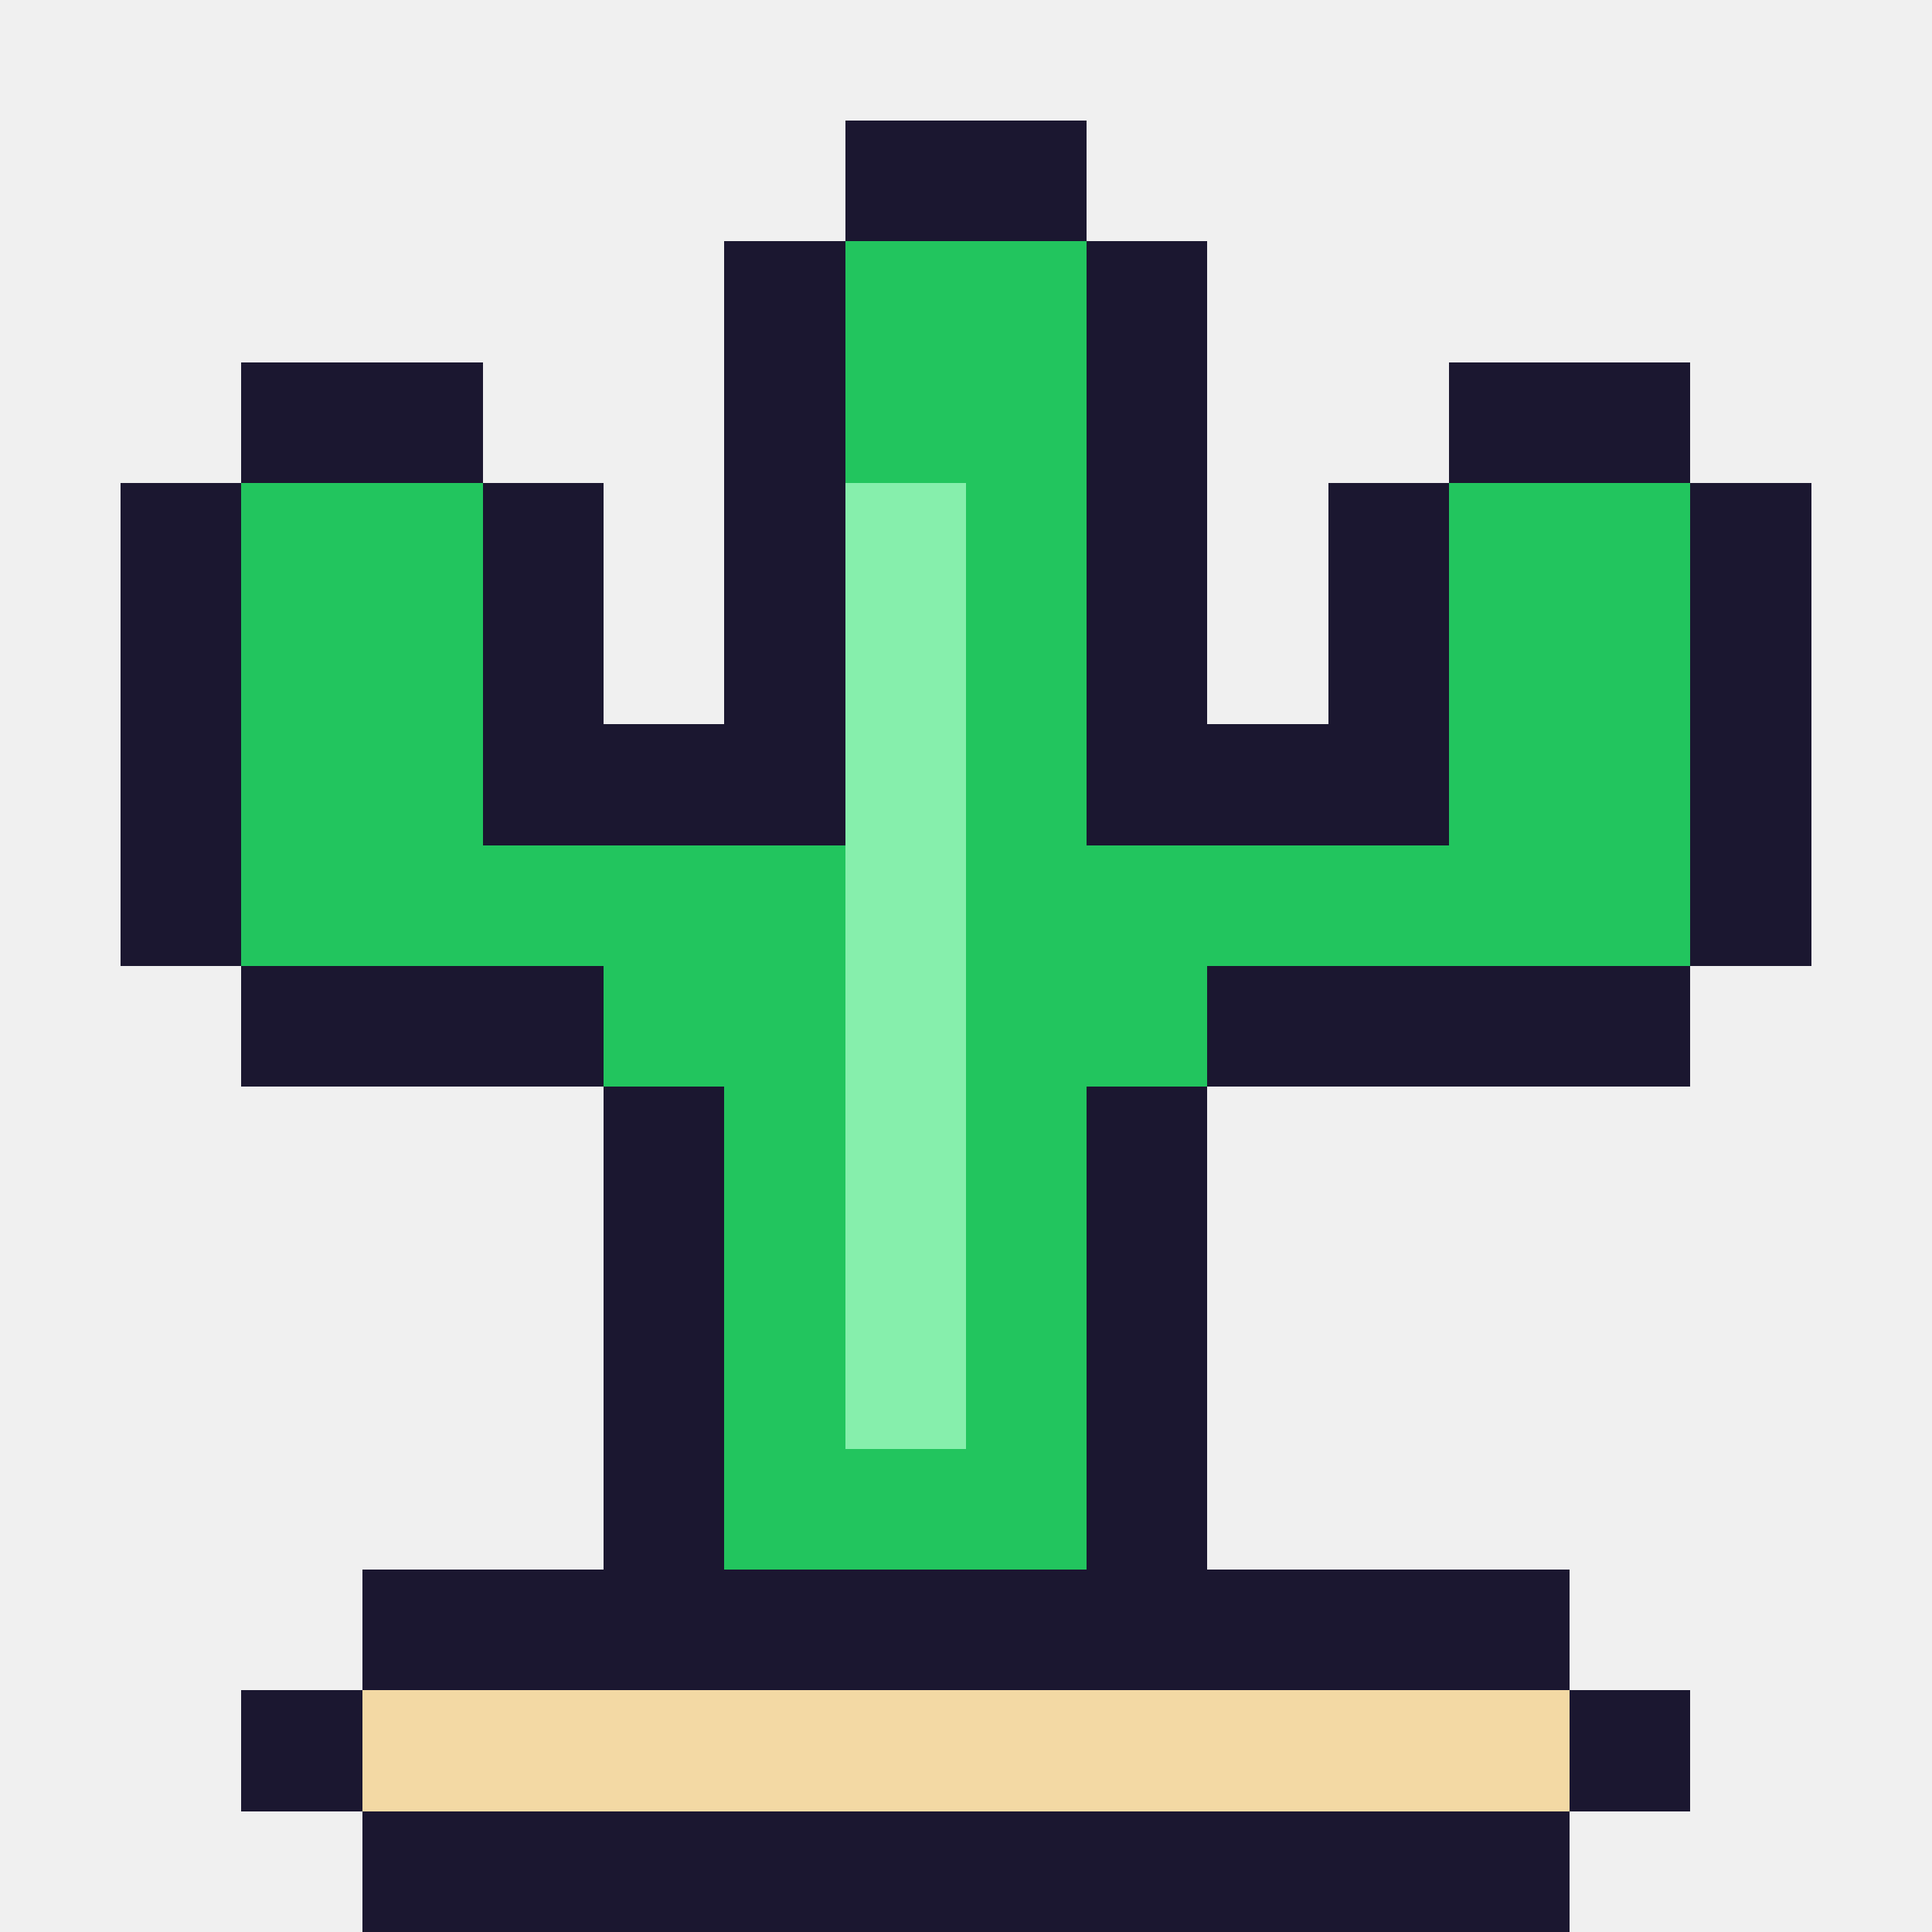
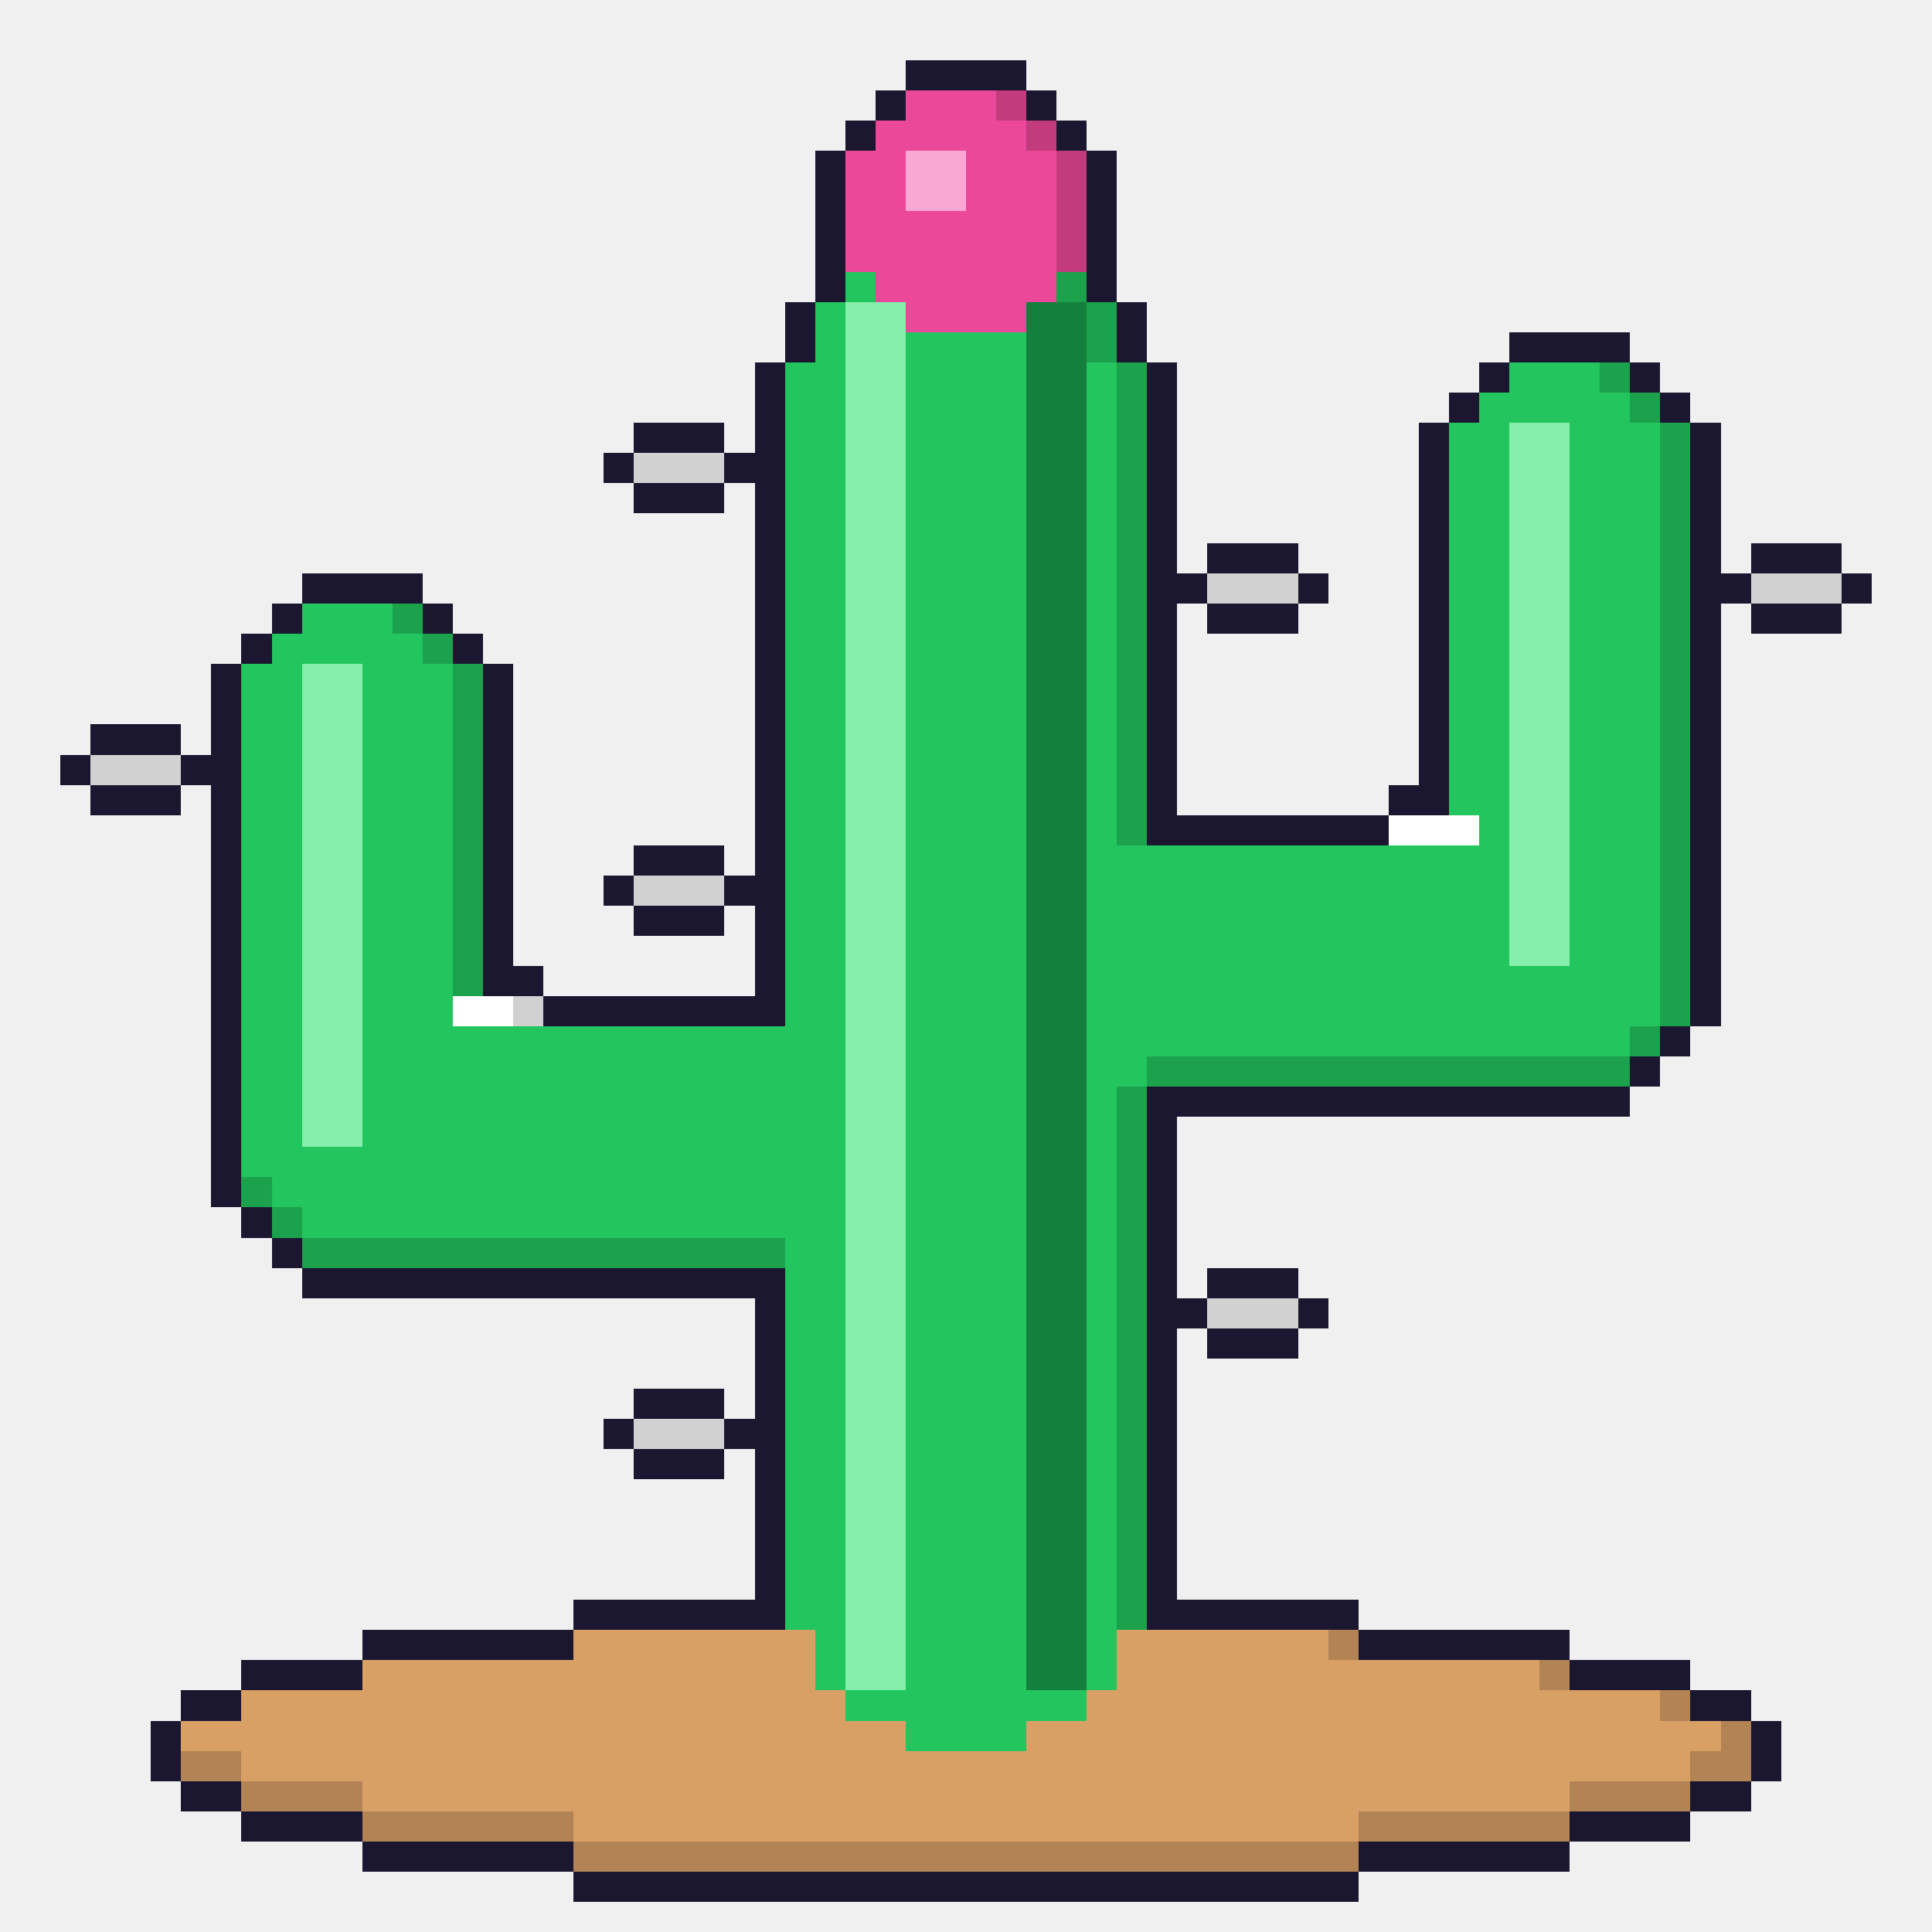
- <svg xmlns="http://www.w3.org/2000/svg" viewBox="0 0 16 16" shape-rendering="crispEdges">
-   <rect x="7" y="1" width="2" height="1" fill="#1b1730" />
-   <rect x="6" y="2" width="1" height="1" fill="#1b1730" />
-   <rect x="7" y="2" width="2" height="1" fill="#22c55e" />
-   <rect x="9" y="2" width="1" height="1" fill="#1b1730" />
-   <rect x="2" y="3" width="2" height="1" fill="#1b1730" />
-   <rect x="6" y="3" width="1" height="1" fill="#1b1730" />
-   <rect x="7" y="3" width="2" height="1" fill="#22c55e" />
-   <rect x="9" y="3" width="1" height="1" fill="#1b1730" />
-   <rect x="12" y="3" width="2" height="1" fill="#1b1730" />
-   <rect x="1" y="4" width="1" height="1" fill="#1b1730" />
-   <rect x="2" y="4" width="2" height="1" fill="#22c55e" />
-   <rect x="4" y="4" width="1" height="1" fill="#1b1730" />
-   <rect x="6" y="4" width="1" height="1" fill="#1b1730" />
-   <rect x="7" y="4" width="1" height="1" fill="#86efac" />
-   <rect x="8" y="4" width="1" height="1" fill="#22c55e" />
-   <rect x="9" y="4" width="1" height="1" fill="#1b1730" />
-   <rect x="11" y="4" width="1" height="1" fill="#1b1730" />
-   <rect x="12" y="4" width="2" height="1" fill="#22c55e" />
-   <rect x="14" y="4" width="1" height="1" fill="#1b1730" />
-   <rect x="1" y="5" width="1" height="1" fill="#1b1730" />
-   <rect x="2" y="5" width="2" height="1" fill="#22c55e" />
-   <rect x="4" y="5" width="1" height="1" fill="#1b1730" />
-   <rect x="6" y="5" width="1" height="1" fill="#1b1730" />
-   <rect x="7" y="5" width="1" height="1" fill="#86efac" />
-   <rect x="8" y="5" width="1" height="1" fill="#22c55e" />
-   <rect x="9" y="5" width="1" height="1" fill="#1b1730" />
-   <rect x="11" y="5" width="1" height="1" fill="#1b1730" />
-   <rect x="12" y="5" width="2" height="1" fill="#22c55e" />
-   <rect x="14" y="5" width="1" height="1" fill="#1b1730" />
-   <rect x="1" y="6" width="1" height="1" fill="#1b1730" />
-   <rect x="2" y="6" width="2" height="1" fill="#22c55e" />
-   <rect x="4" y="6" width="3" height="1" fill="#1b1730" />
-   <rect x="7" y="6" width="1" height="1" fill="#86efac" />
-   <rect x="8" y="6" width="1" height="1" fill="#22c55e" />
-   <rect x="9" y="6" width="3" height="1" fill="#1b1730" />
-   <rect x="12" y="6" width="2" height="1" fill="#22c55e" />
-   <rect x="14" y="6" width="1" height="1" fill="#1b1730" />
-   <rect x="1" y="7" width="1" height="1" fill="#1b1730" />
-   <rect x="2" y="7" width="5" height="1" fill="#22c55e" />
-   <rect x="7" y="7" width="1" height="1" fill="#86efac" />
-   <rect x="8" y="7" width="6" height="1" fill="#22c55e" />
-   <rect x="14" y="7" width="1" height="1" fill="#1b1730" />
-   <rect x="2" y="8" width="3" height="1" fill="#1b1730" />
-   <rect x="5" y="8" width="2" height="1" fill="#22c55e" />
-   <rect x="7" y="8" width="1" height="1" fill="#86efac" />
-   <rect x="8" y="8" width="2" height="1" fill="#22c55e" />
-   <rect x="10" y="8" width="4" height="1" fill="#1b1730" />
-   <rect x="5" y="9" width="1" height="1" fill="#1b1730" />
-   <rect x="6" y="9" width="1" height="1" fill="#22c55e" />
-   <rect x="7" y="9" width="1" height="1" fill="#86efac" />
-   <rect x="8" y="9" width="1" height="1" fill="#22c55e" />
-   <rect x="9" y="9" width="1" height="1" fill="#1b1730" />
-   <rect x="5" y="10" width="1" height="1" fill="#1b1730" />
-   <rect x="6" y="10" width="1" height="1" fill="#22c55e" />
-   <rect x="7" y="10" width="1" height="1" fill="#86efac" />
-   <rect x="8" y="10" width="1" height="1" fill="#22c55e" />
-   <rect x="9" y="10" width="1" height="1" fill="#1b1730" />
-   <rect x="5" y="11" width="1" height="1" fill="#1b1730" />
-   <rect x="6" y="11" width="1" height="1" fill="#22c55e" />
-   <rect x="7" y="11" width="1" height="1" fill="#86efac" />
-   <rect x="8" y="11" width="1" height="1" fill="#22c55e" />
-   <rect x="9" y="11" width="1" height="1" fill="#1b1730" />
-   <rect x="5" y="12" width="1" height="1" fill="#1b1730" />
-   <rect x="6" y="12" width="3" height="1" fill="#22c55e" />
-   <rect x="9" y="12" width="1" height="1" fill="#1b1730" />
-   <rect x="3" y="13" width="10" height="1" fill="#1b1730" />
-   <rect x="2" y="14" width="1" height="1" fill="#1b1730" />
-   <rect x="3" y="14" width="10" height="1" fill="#f3d9a4" />
-   <rect x="13" y="14" width="1" height="1" fill="#1b1730" />
-   <rect x="3" y="15" width="10" height="1" fill="#1b1730" />
+ <svg xmlns="http://www.w3.org/2000/svg" viewBox="0 0 64 64" shape-rendering="crispEdges">
+   <rect x="30" y="2" width="4" height="1" fill="#1b1730" />
+   <rect x="29" y="3" width="1" height="1" fill="#1b1730" />
+   <rect x="30" y="3" width="3" height="1" fill="#ec4899" />
+   <rect x="33" y="3" width="1" height="1" fill="#c23b7d" />
+   <rect x="34" y="3" width="1" height="1" fill="#1b1730" />
+   <rect x="28" y="4" width="1" height="1" fill="#1b1730" />
+   <rect x="29" y="4" width="5" height="1" fill="#ec4899" />
+   <rect x="34" y="4" width="1" height="1" fill="#c23b7d" />
+   <rect x="35" y="4" width="1" height="1" fill="#1b1730" />
+   <rect x="27" y="5" width="1" height="5" fill="#1b1730" />
+   <rect x="28" y="5" width="2" height="2" fill="#ec4899" />
+   <rect x="30" y="5" width="2" height="2" fill="#f9a8d4" />
+   <rect x="32" y="5" width="3" height="2" fill="#ec4899" />
+   <rect x="35" y="5" width="1" height="4" fill="#c23b7d" />
+   <rect x="36" y="5" width="1" height="5" fill="#1b1730" />
+   <rect x="28" y="7" width="7" height="2" fill="#ec4899" />
+   <rect x="28" y="9" width="1" height="1" fill="#22c55e" />
+   <rect x="29" y="9" width="6" height="1" fill="#ec4899" />
+   <rect x="35" y="9" width="1" height="1" fill="#1ca24d" />
+   <rect x="26" y="10" width="1" height="2" fill="#1b1730" />
+   <rect x="27" y="10" width="1" height="2" fill="#22c55e" />
+   <rect x="28" y="10" width="2" height="46" fill="#86efac" />
+   <rect x="30" y="10" width="4" height="1" fill="#ec4899" />
+   <rect x="34" y="10" width="2" height="46" fill="#15803d" />
+   <rect x="36" y="10" width="1" height="2" fill="#1ca24d" />
+   <rect x="37" y="10" width="1" height="2" fill="#1b1730" />
+   <rect x="30" y="11" width="4" height="45" fill="#22c55e" />
+   <rect x="50" y="11" width="4" height="1" fill="#1b1730" />
+   <rect x="25" y="12" width="1" height="3" fill="#1b1730" />
+   <rect x="26" y="12" width="2" height="22" fill="#22c55e" />
+   <rect x="36" y="12" width="1" height="16" fill="#22c55e" />
+   <rect x="37" y="12" width="1" height="16" fill="#1ca24d" />
+   <rect x="38" y="12" width="1" height="7" fill="#1b1730" />
+   <rect x="49" y="12" width="1" height="1" fill="#1b1730" />
+   <rect x="50" y="12" width="3" height="1" fill="#22c55e" />
+   <rect x="53" y="12" width="1" height="1" fill="#1ca24d" />
+   <rect x="54" y="12" width="1" height="1" fill="#1b1730" />
+   <rect x="48" y="13" width="1" height="1" fill="#1b1730" />
+   <rect x="49" y="13" width="5" height="1" fill="#22c55e" />
+   <rect x="54" y="13" width="1" height="1" fill="#1ca24d" />
+   <rect x="55" y="13" width="1" height="1" fill="#1b1730" />
+   <rect x="21" y="14" width="3" height="1" fill="#1b1730" />
+   <rect x="47" y="14" width="1" height="12" fill="#1b1730" />
+   <rect x="48" y="14" width="2" height="13" fill="#22c55e" />
+   <rect x="50" y="14" width="2" height="18" fill="#86efac" />
+   <rect x="52" y="14" width="3" height="18" fill="#22c55e" />
+   <rect x="55" y="14" width="1" height="20" fill="#1ca24d" />
+   <rect x="56" y="14" width="1" height="5" fill="#1b1730" />
+   <rect x="20" y="15" width="1" height="1" fill="#1b1730" />
+   <rect x="21" y="15" width="3" height="1" fill="#d1d1d1" />
+   <rect x="24" y="15" width="2" height="1" fill="#1b1730" />
+   <rect x="21" y="16" width="3" height="1" fill="#1b1730" />
+   <rect x="25" y="16" width="1" height="13" fill="#1b1730" />
+   <rect x="40" y="18" width="3" height="1" fill="#1b1730" />
+   <rect x="58" y="18" width="3" height="1" fill="#1b1730" />
+   <rect x="10" y="19" width="4" height="1" fill="#1b1730" />
+   <rect x="38" y="19" width="2" height="1" fill="#1b1730" />
+   <rect x="40" y="19" width="3" height="1" fill="#d1d1d1" />
+   <rect x="43" y="19" width="1" height="1" fill="#1b1730" />
+   <rect x="56" y="19" width="2" height="1" fill="#1b1730" />
+   <rect x="58" y="19" width="3" height="1" fill="#d1d1d1" />
+   <rect x="61" y="19" width="1" height="1" fill="#1b1730" />
+   <rect x="9" y="20" width="1" height="1" fill="#1b1730" />
+   <rect x="10" y="20" width="3" height="1" fill="#22c55e" />
+   <rect x="13" y="20" width="1" height="1" fill="#1ca24d" />
+   <rect x="14" y="20" width="1" height="1" fill="#1b1730" />
+   <rect x="38" y="20" width="1" height="7" fill="#1b1730" />
+   <rect x="40" y="20" width="3" height="1" fill="#1b1730" />
+   <rect x="56" y="20" width="1" height="14" fill="#1b1730" />
+   <rect x="58" y="20" width="3" height="1" fill="#1b1730" />
+   <rect x="8" y="21" width="1" height="1" fill="#1b1730" />
+   <rect x="9" y="21" width="5" height="1" fill="#22c55e" />
+   <rect x="14" y="21" width="1" height="1" fill="#1ca24d" />
+   <rect x="15" y="21" width="1" height="1" fill="#1b1730" />
+   <rect x="7" y="22" width="1" height="3" fill="#1b1730" />
+   <rect x="8" y="22" width="2" height="16" fill="#22c55e" />
+   <rect x="10" y="22" width="2" height="16" fill="#86efac" />
+   <rect x="12" y="22" width="3" height="12" fill="#22c55e" />
+   <rect x="15" y="22" width="1" height="11" fill="#1ca24d" />
+   <rect x="16" y="22" width="1" height="10" fill="#1b1730" />
+   <rect x="3" y="24" width="3" height="1" fill="#1b1730" />
+   <rect x="2" y="25" width="1" height="1" fill="#1b1730" />
+   <rect x="3" y="25" width="3" height="1" fill="#d1d1d1" />
+   <rect x="6" y="25" width="2" height="1" fill="#1b1730" />
+   <rect x="3" y="26" width="3" height="1" fill="#1b1730" />
+   <rect x="7" y="26" width="1" height="14" fill="#1b1730" />
+   <rect x="46" y="26" width="2" height="1" fill="#1b1730" />
+   <rect x="38" y="27" width="8" height="1" fill="#1b1730" />
+   <rect x="46" y="27" width="3" height="1" fill="#ffffff" />
+   <rect x="49" y="27" width="1" height="1" fill="#22c55e" />
+   <rect x="21" y="28" width="3" height="1" fill="#1b1730" />
+   <rect x="36" y="28" width="14" height="4" fill="#22c55e" />
+   <rect x="20" y="29" width="1" height="1" fill="#1b1730" />
+   <rect x="21" y="29" width="3" height="1" fill="#d1d1d1" />
+   <rect x="24" y="29" width="2" height="1" fill="#1b1730" />
+   <rect x="21" y="30" width="3" height="1" fill="#1b1730" />
+   <rect x="25" y="30" width="1" height="3" fill="#1b1730" />
+   <rect x="16" y="32" width="2" height="1" fill="#1b1730" />
+   <rect x="36" y="32" width="19" height="2" fill="#22c55e" />
+   <rect x="15" y="33" width="2" height="1" fill="#ffffff" />
+   <rect x="17" y="33" width="1" height="1" fill="#d1d1d1" />
+   <rect x="18" y="33" width="8" height="1" fill="#1b1730" />
+   <rect x="12" y="34" width="16" height="4" fill="#22c55e" />
+   <rect x="36" y="34" width="18" height="1" fill="#22c55e" />
+   <rect x="54" y="34" width="1" height="1" fill="#1ca24d" />
+   <rect x="55" y="34" width="1" height="1" fill="#1b1730" />
+   <rect x="36" y="35" width="2" height="1" fill="#22c55e" />
+   <rect x="38" y="35" width="16" height="1" fill="#1ca24d" />
+   <rect x="54" y="35" width="1" height="1" fill="#1b1730" />
+   <rect x="36" y="36" width="1" height="20" fill="#22c55e" />
+   <rect x="37" y="36" width="1" height="18" fill="#1ca24d" />
+   <rect x="38" y="36" width="16" height="1" fill="#1b1730" />
+   <rect x="38" y="37" width="1" height="6" fill="#1b1730" />
+   <rect x="8" y="38" width="20" height="1" fill="#22c55e" />
+   <rect x="8" y="39" width="1" height="1" fill="#1ca24d" />
+   <rect x="9" y="39" width="19" height="1" fill="#22c55e" />
+   <rect x="8" y="40" width="1" height="1" fill="#1b1730" />
+   <rect x="9" y="40" width="1" height="1" fill="#1ca24d" />
+   <rect x="10" y="40" width="18" height="1" fill="#22c55e" />
+   <rect x="9" y="41" width="1" height="1" fill="#1b1730" />
+   <rect x="10" y="41" width="16" height="1" fill="#1ca24d" />
+   <rect x="26" y="41" width="2" height="13" fill="#22c55e" />
+   <rect x="10" y="42" width="16" height="1" fill="#1b1730" />
+   <rect x="40" y="42" width="3" height="1" fill="#1b1730" />
+   <rect x="25" y="43" width="1" height="4" fill="#1b1730" />
+   <rect x="38" y="43" width="2" height="1" fill="#1b1730" />
+   <rect x="40" y="43" width="3" height="1" fill="#d1d1d1" />
+   <rect x="43" y="43" width="1" height="1" fill="#1b1730" />
+   <rect x="38" y="44" width="1" height="9" fill="#1b1730" />
+   <rect x="40" y="44" width="3" height="1" fill="#1b1730" />
+   <rect x="21" y="46" width="3" height="1" fill="#1b1730" />
+   <rect x="20" y="47" width="1" height="1" fill="#1b1730" />
+   <rect x="21" y="47" width="3" height="1" fill="#d1d1d1" />
+   <rect x="24" y="47" width="2" height="1" fill="#1b1730" />
+   <rect x="21" y="48" width="3" height="1" fill="#1b1730" />
+   <rect x="25" y="48" width="1" height="5" fill="#1b1730" />
+   <rect x="19" y="53" width="7" height="1" fill="#1b1730" />
+   <rect x="38" y="53" width="7" height="1" fill="#1b1730" />
+   <rect x="12" y="54" width="7" height="1" fill="#1b1730" />
+   <rect x="19" y="54" width="8" height="1" fill="#d9a066" />
+   <rect x="27" y="54" width="1" height="2" fill="#22c55e" />
+   <rect x="37" y="54" width="7" height="1" fill="#d9a066" />
+   <rect x="44" y="54" width="1" height="1" fill="#b28354" />
+   <rect x="45" y="54" width="7" height="1" fill="#1b1730" />
+   <rect x="8" y="55" width="4" height="1" fill="#1b1730" />
+   <rect x="12" y="55" width="15" height="1" fill="#d9a066" />
+   <rect x="37" y="55" width="14" height="1" fill="#d9a066" />
+   <rect x="51" y="55" width="1" height="1" fill="#b28354" />
+   <rect x="52" y="55" width="4" height="1" fill="#1b1730" />
+   <rect x="6" y="56" width="2" height="1" fill="#1b1730" />
+   <rect x="8" y="56" width="20" height="1" fill="#d9a066" />
+   <rect x="28" y="56" width="8" height="1" fill="#22c55e" />
+   <rect x="36" y="56" width="19" height="1" fill="#d9a066" />
+   <rect x="55" y="56" width="1" height="1" fill="#b28354" />
+   <rect x="56" y="56" width="2" height="1" fill="#1b1730" />
+   <rect x="5" y="57" width="1" height="2" fill="#1b1730" />
+   <rect x="6" y="57" width="24" height="1" fill="#d9a066" />
+   <rect x="30" y="57" width="4" height="1" fill="#22c55e" />
+   <rect x="34" y="57" width="23" height="1" fill="#d9a066" />
+   <rect x="57" y="57" width="1" height="1" fill="#b28354" />
+   <rect x="58" y="57" width="1" height="2" fill="#1b1730" />
+   <rect x="6" y="58" width="2" height="1" fill="#b28354" />
+   <rect x="8" y="58" width="48" height="1" fill="#d9a066" />
+   <rect x="56" y="58" width="2" height="1" fill="#b28354" />
+   <rect x="6" y="59" width="2" height="1" fill="#1b1730" />
+   <rect x="8" y="59" width="4" height="1" fill="#b28354" />
+   <rect x="12" y="59" width="40" height="1" fill="#d9a066" />
+   <rect x="52" y="59" width="4" height="1" fill="#b28354" />
+   <rect x="56" y="59" width="2" height="1" fill="#1b1730" />
+   <rect x="8" y="60" width="4" height="1" fill="#1b1730" />
+   <rect x="12" y="60" width="7" height="1" fill="#b28354" />
+   <rect x="19" y="60" width="26" height="1" fill="#d9a066" />
+   <rect x="45" y="60" width="7" height="1" fill="#b28354" />
+   <rect x="52" y="60" width="4" height="1" fill="#1b1730" />
+   <rect x="12" y="61" width="7" height="1" fill="#1b1730" />
+   <rect x="19" y="61" width="26" height="1" fill="#b28354" />
+   <rect x="45" y="61" width="7" height="1" fill="#1b1730" />
+   <rect x="19" y="62" width="26" height="1" fill="#1b1730" />
</svg>
